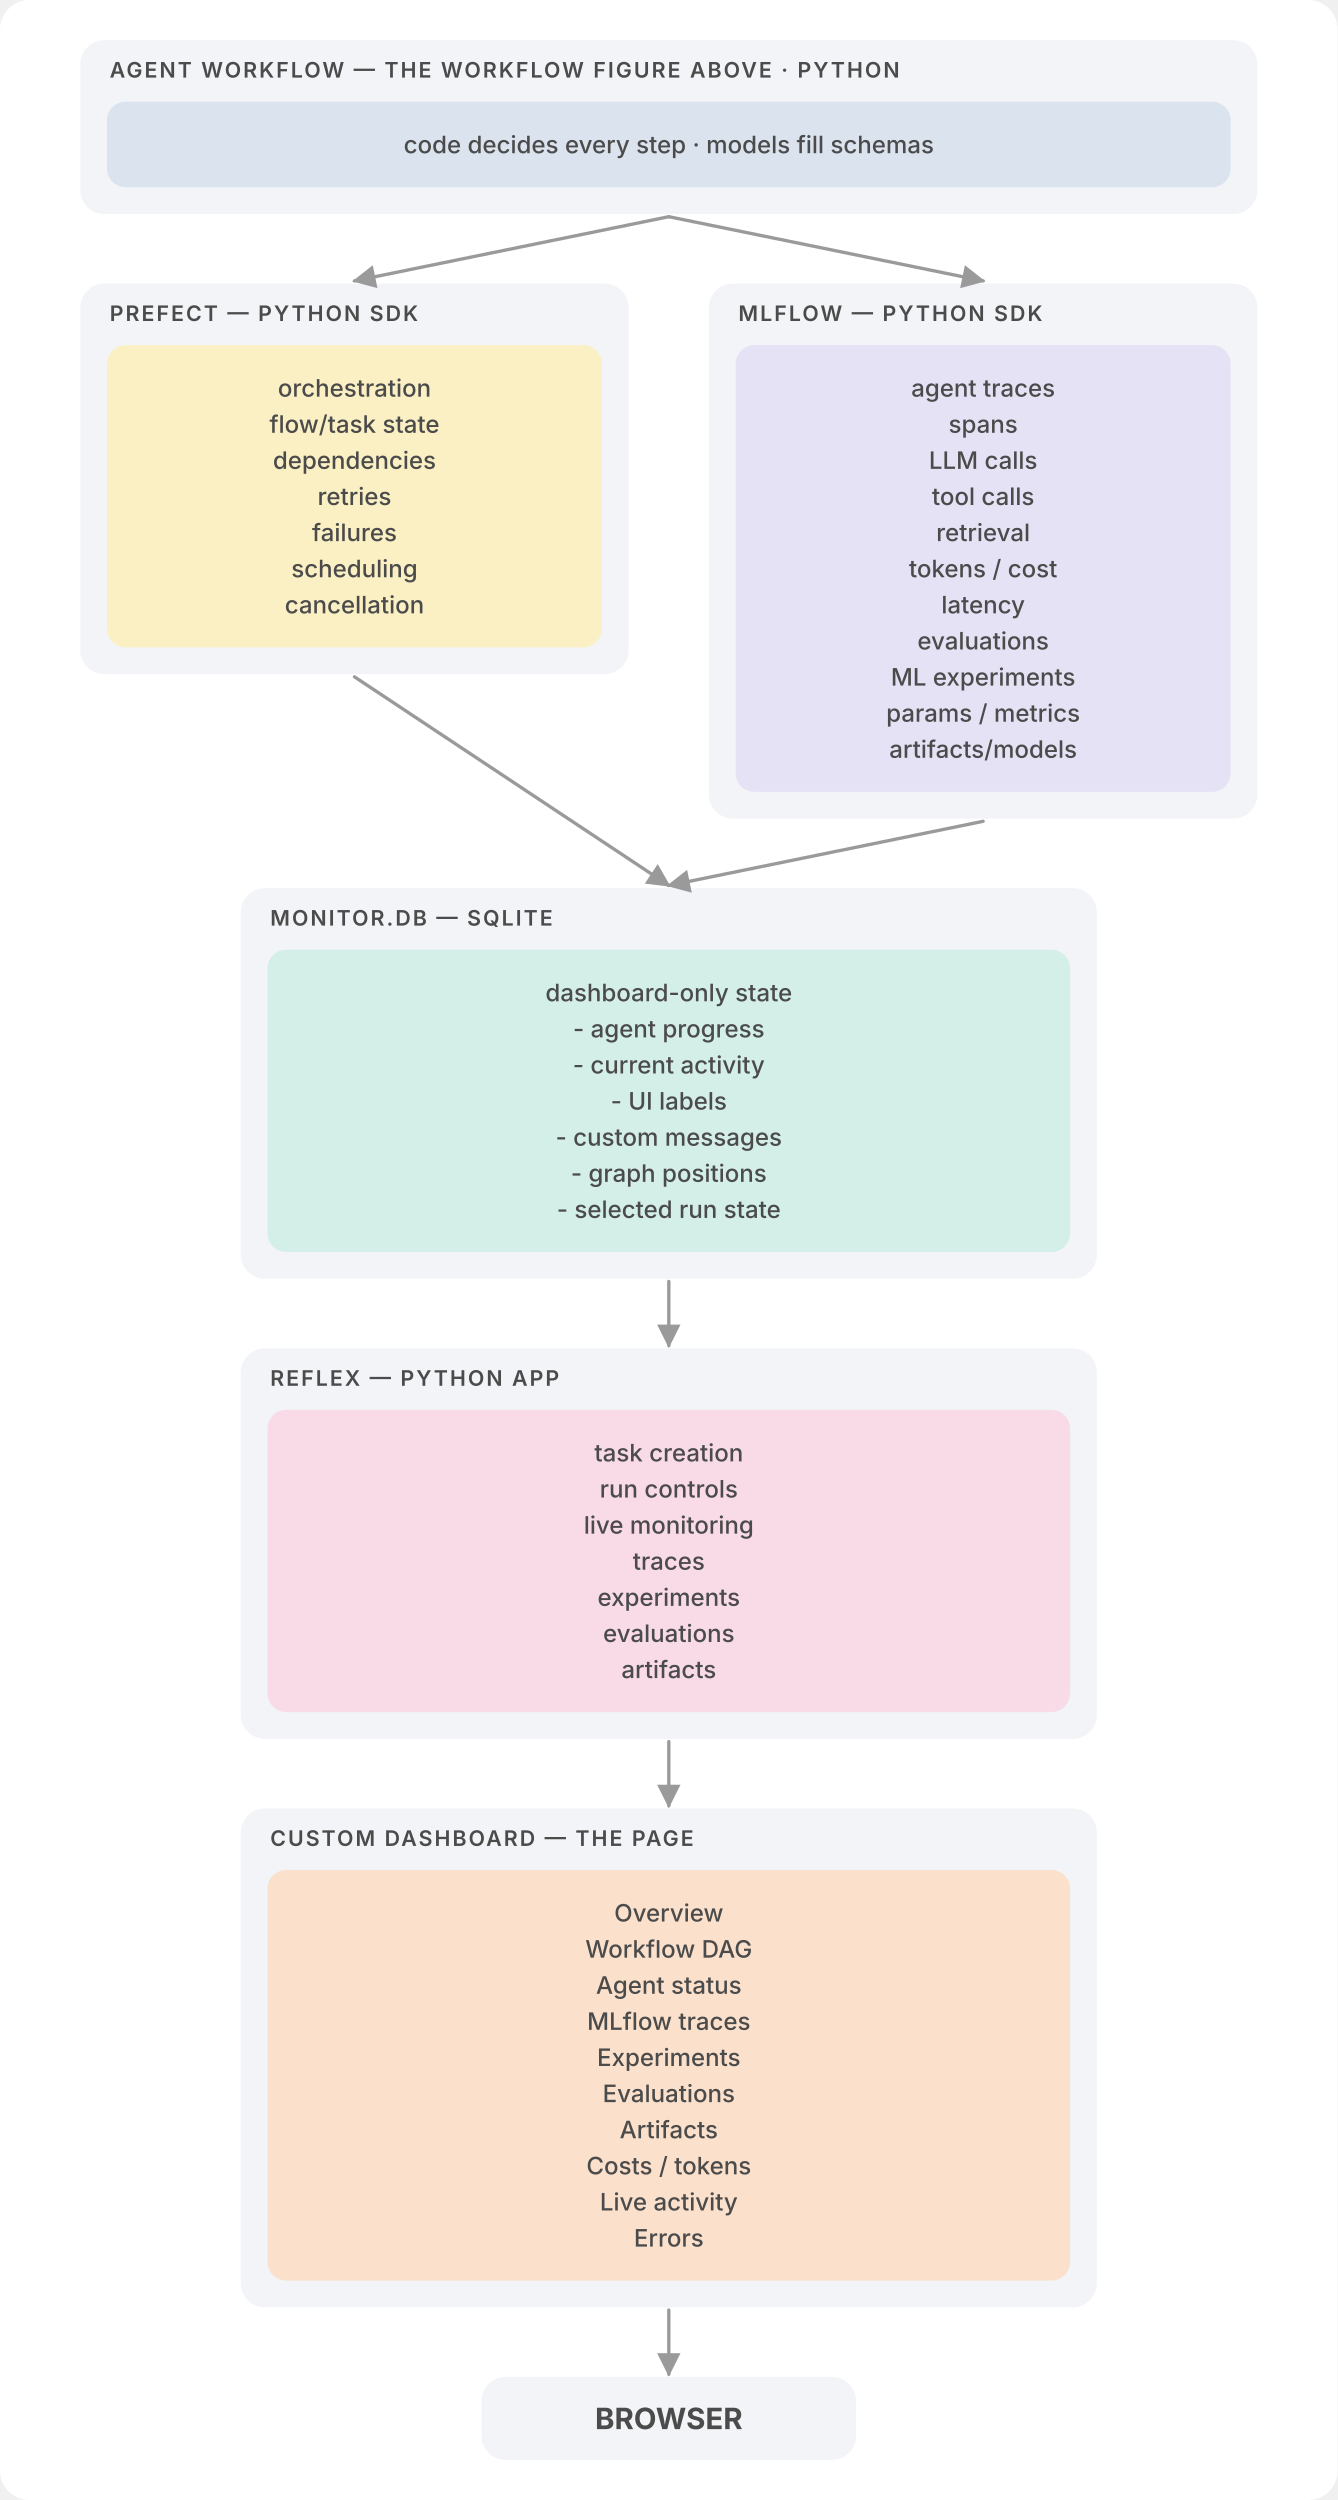
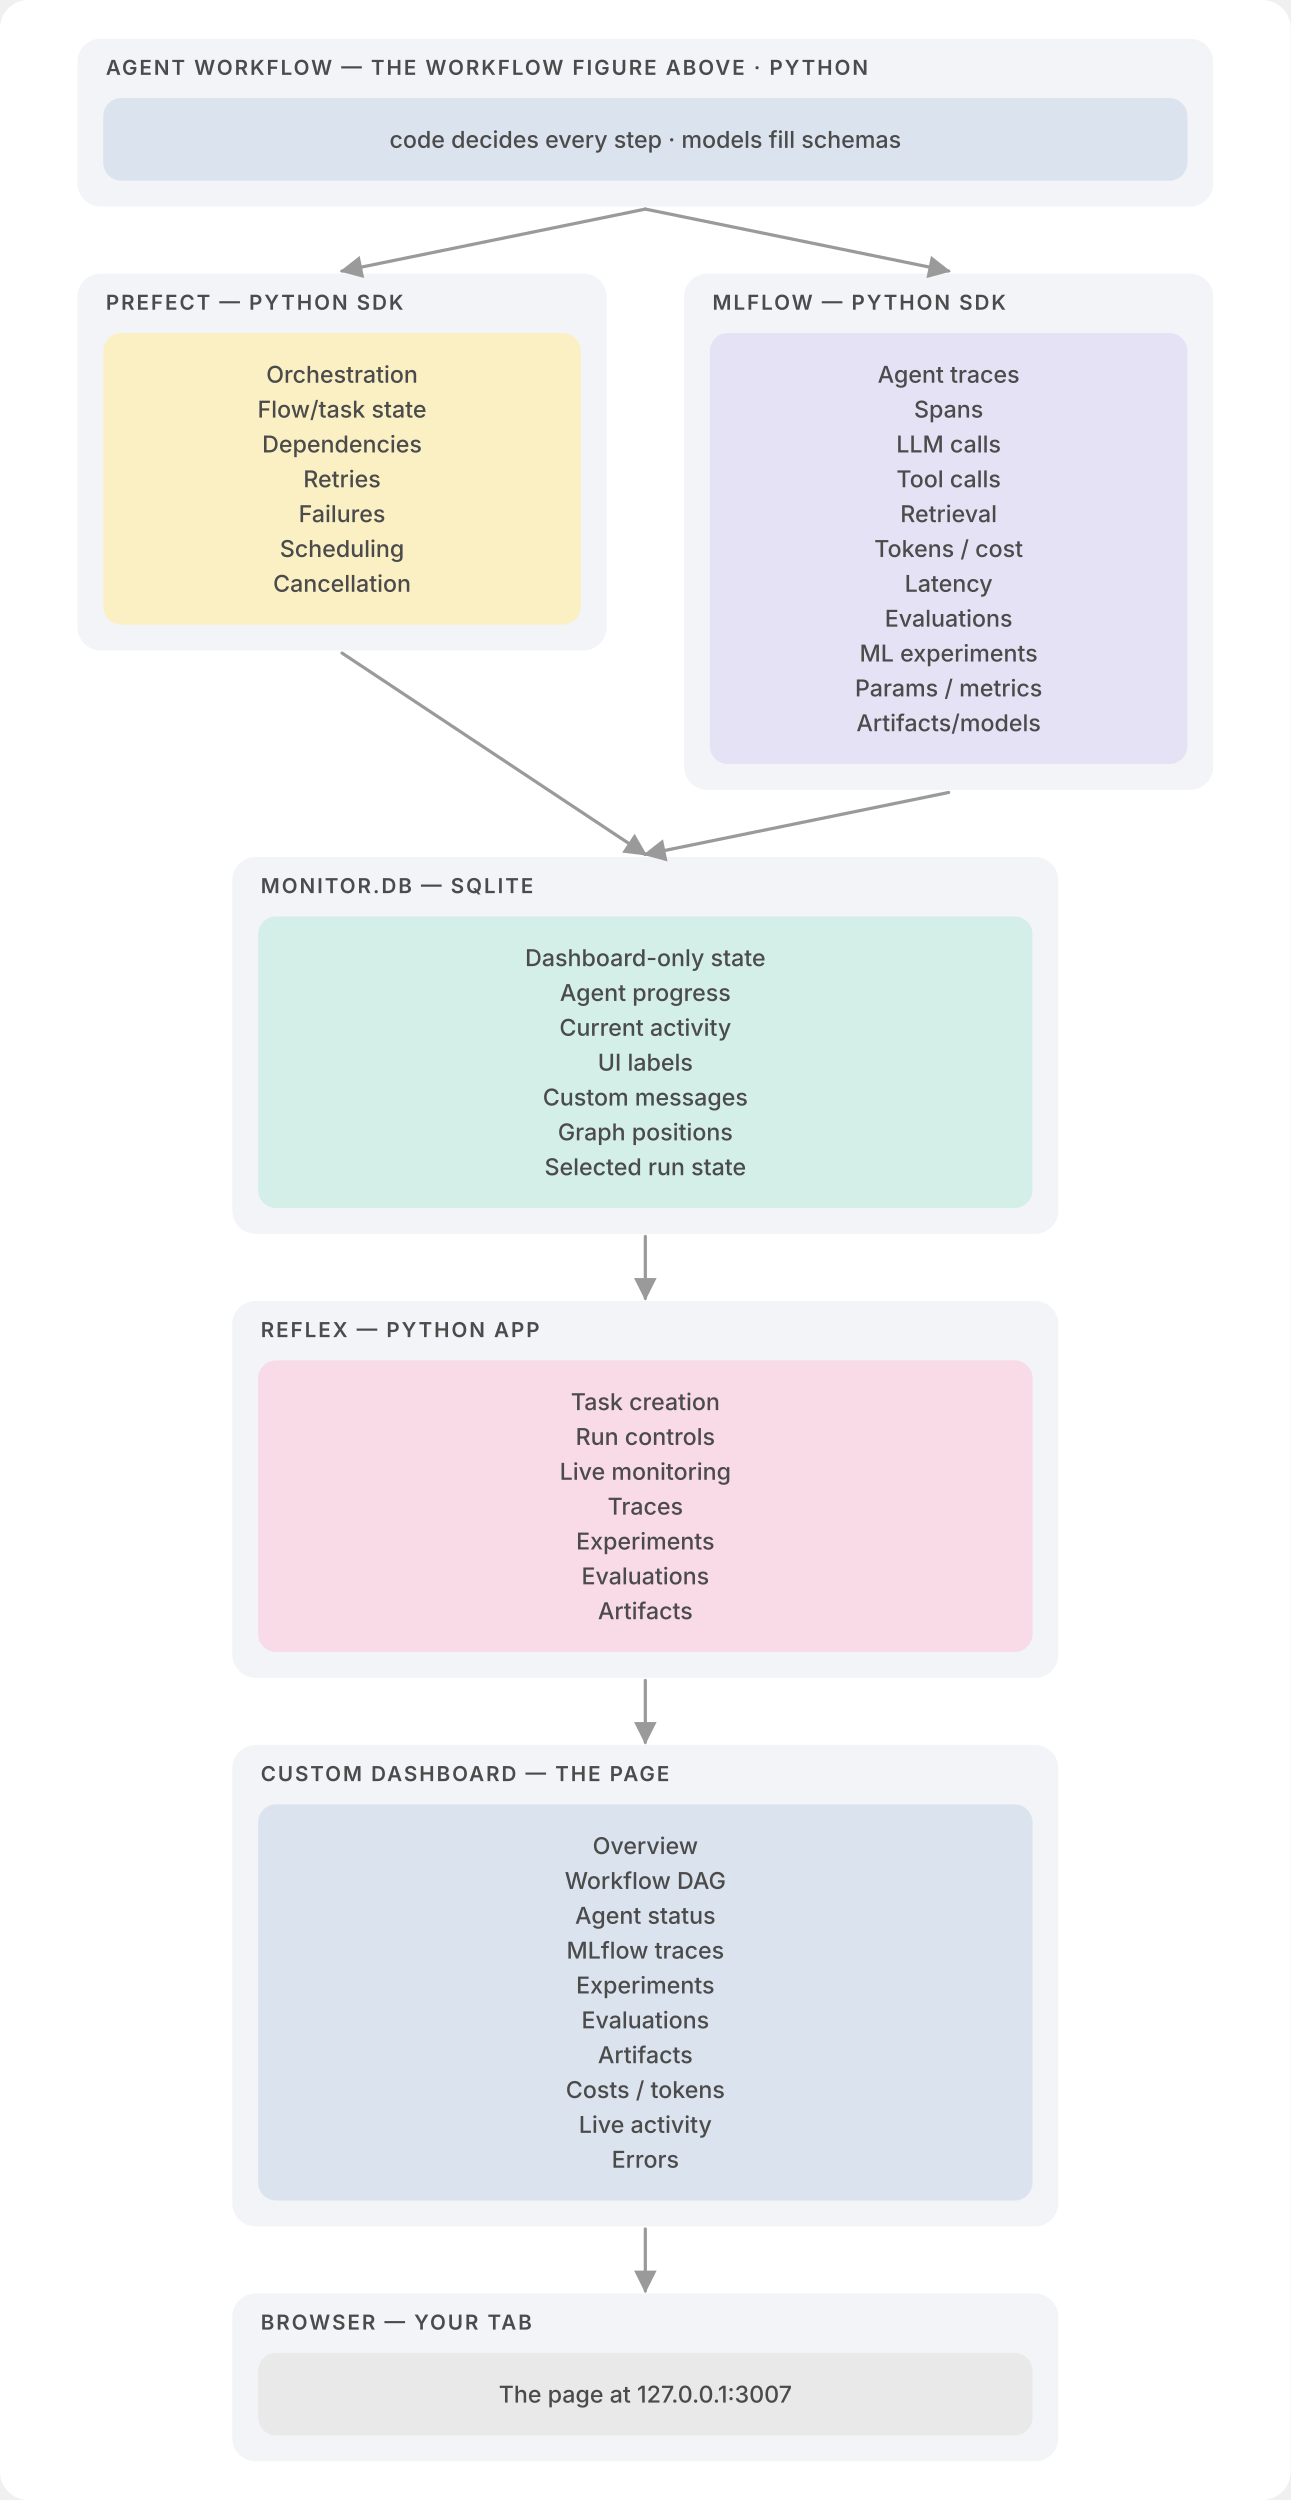
- <svg xmlns="http://www.w3.org/2000/svg" viewBox="0 0 1000 1869" width="1000" height="1869" font-family="Inter, -apple-system, 'Segoe UI', Helvetica, Arial, sans-serif">
+ <svg xmlns="http://www.w3.org/2000/svg" viewBox="0 0 1000 1937" width="1000" height="1937" font-family="Inter, -apple-system, 'Segoe UI', Helvetica, Arial, sans-serif">
  <defs>
    <marker id="ah" viewBox="0 0 10 10" refX="9" refY="5" markerWidth="7" markerHeight="7" orient="auto-start-reverse">
      <path d="M0,0 L10,5 L0,10 z" fill="#9a9a9a" />
    </marker>
  </defs>
-   <rect width="1000" height="1869" rx="22" fill="#ffffff" />
+   <rect width="1000" height="1937" rx="22" fill="#ffffff" />
  <rect x="60" y="30" width="880" height="130" rx="18" fill="#f2f4f7" />
  <text x="82" y="58" font-size="16" font-weight="600" letter-spacing="1.5" fill="#4b4b4b">AGENT WORKFLOW — THE WORKFLOW FIGURE ABOVE · PYTHON</text>
  <rect x="80" y="76" width="840" height="64" rx="14" fill="#dbe3ee" />
  <text x="500" y="108.0" text-anchor="middle" dominant-baseline="central" font-size="18" font-weight="500" fill="#4b4b4b">code decides every step · models fill schemas</text>
  <rect x="60" y="212" width="410" height="292" rx="18" fill="#f2f4f7" />
  <text x="82" y="240" font-size="16" font-weight="600" letter-spacing="1.5" fill="#4b4b4b">PREFECT — PYTHON SDK</text>
  <rect x="80" y="258" width="370" height="226" rx="14" fill="#fbf0c4" />
-   <text x="265" y="290.0" text-anchor="middle" dominant-baseline="central" font-size="18" font-weight="500" fill="#4b4b4b">orchestration</text>
-   <text x="265" y="317.0" text-anchor="middle" dominant-baseline="central" font-size="18" font-weight="500" fill="#4b4b4b">flow/task state</text>
-   <text x="265" y="344.0" text-anchor="middle" dominant-baseline="central" font-size="18" font-weight="500" fill="#4b4b4b">dependencies</text>
-   <text x="265" y="371.0" text-anchor="middle" dominant-baseline="central" font-size="18" font-weight="500" fill="#4b4b4b">retries</text>
-   <text x="265" y="398.0" text-anchor="middle" dominant-baseline="central" font-size="18" font-weight="500" fill="#4b4b4b">failures</text>
-   <text x="265" y="425.0" text-anchor="middle" dominant-baseline="central" font-size="18" font-weight="500" fill="#4b4b4b">scheduling</text>
-   <text x="265" y="452.0" text-anchor="middle" dominant-baseline="central" font-size="18" font-weight="500" fill="#4b4b4b">cancellation</text>
+   <text x="265" y="290.0" text-anchor="middle" dominant-baseline="central" font-size="18" font-weight="500" fill="#4b4b4b">Orchestration</text>
+   <text x="265" y="317.0" text-anchor="middle" dominant-baseline="central" font-size="18" font-weight="500" fill="#4b4b4b">Flow/task state</text>
+   <text x="265" y="344.0" text-anchor="middle" dominant-baseline="central" font-size="18" font-weight="500" fill="#4b4b4b">Dependencies</text>
+   <text x="265" y="371.0" text-anchor="middle" dominant-baseline="central" font-size="18" font-weight="500" fill="#4b4b4b">Retries</text>
+   <text x="265" y="398.0" text-anchor="middle" dominant-baseline="central" font-size="18" font-weight="500" fill="#4b4b4b">Failures</text>
+   <text x="265" y="425.0" text-anchor="middle" dominant-baseline="central" font-size="18" font-weight="500" fill="#4b4b4b">Scheduling</text>
+   <text x="265" y="452.0" text-anchor="middle" dominant-baseline="central" font-size="18" font-weight="500" fill="#4b4b4b">Cancellation</text>
  <rect x="530" y="212" width="410" height="400" rx="18" fill="#f2f4f7" />
  <text x="552" y="240" font-size="16" font-weight="600" letter-spacing="1.5" fill="#4b4b4b">MLFLOW — PYTHON SDK</text>
  <rect x="550" y="258" width="370" height="334" rx="14" fill="#e6e2f5" />
-   <text x="735" y="290.0" text-anchor="middle" dominant-baseline="central" font-size="18" font-weight="500" fill="#4b4b4b">agent traces</text>
-   <text x="735" y="317.0" text-anchor="middle" dominant-baseline="central" font-size="18" font-weight="500" fill="#4b4b4b">spans</text>
+   <text x="735" y="290.0" text-anchor="middle" dominant-baseline="central" font-size="18" font-weight="500" fill="#4b4b4b">Agent traces</text>
+   <text x="735" y="317.0" text-anchor="middle" dominant-baseline="central" font-size="18" font-weight="500" fill="#4b4b4b">Spans</text>
  <text x="735" y="344.0" text-anchor="middle" dominant-baseline="central" font-size="18" font-weight="500" fill="#4b4b4b">LLM calls</text>
-   <text x="735" y="371.0" text-anchor="middle" dominant-baseline="central" font-size="18" font-weight="500" fill="#4b4b4b">tool calls</text>
-   <text x="735" y="398.0" text-anchor="middle" dominant-baseline="central" font-size="18" font-weight="500" fill="#4b4b4b">retrieval</text>
-   <text x="735" y="425.0" text-anchor="middle" dominant-baseline="central" font-size="18" font-weight="500" fill="#4b4b4b">tokens / cost</text>
-   <text x="735" y="452.0" text-anchor="middle" dominant-baseline="central" font-size="18" font-weight="500" fill="#4b4b4b">latency</text>
-   <text x="735" y="479.0" text-anchor="middle" dominant-baseline="central" font-size="18" font-weight="500" fill="#4b4b4b">evaluations</text>
+   <text x="735" y="371.0" text-anchor="middle" dominant-baseline="central" font-size="18" font-weight="500" fill="#4b4b4b">Tool calls</text>
+   <text x="735" y="398.0" text-anchor="middle" dominant-baseline="central" font-size="18" font-weight="500" fill="#4b4b4b">Retrieval</text>
+   <text x="735" y="425.0" text-anchor="middle" dominant-baseline="central" font-size="18" font-weight="500" fill="#4b4b4b">Tokens / cost</text>
+   <text x="735" y="452.0" text-anchor="middle" dominant-baseline="central" font-size="18" font-weight="500" fill="#4b4b4b">Latency</text>
+   <text x="735" y="479.0" text-anchor="middle" dominant-baseline="central" font-size="18" font-weight="500" fill="#4b4b4b">Evaluations</text>
  <text x="735" y="506.0" text-anchor="middle" dominant-baseline="central" font-size="18" font-weight="500" fill="#4b4b4b">ML experiments</text>
-   <text x="735" y="533.0" text-anchor="middle" dominant-baseline="central" font-size="18" font-weight="500" fill="#4b4b4b">params / metrics</text>
-   <text x="735" y="560.0" text-anchor="middle" dominant-baseline="central" font-size="18" font-weight="500" fill="#4b4b4b">artifacts/models</text>
+   <text x="735" y="533.0" text-anchor="middle" dominant-baseline="central" font-size="18" font-weight="500" fill="#4b4b4b">Params / metrics</text>
+   <text x="735" y="560.0" text-anchor="middle" dominant-baseline="central" font-size="18" font-weight="500" fill="#4b4b4b">Artifacts/models</text>
  <rect x="180" y="664" width="640" height="292" rx="18" fill="#f2f4f7" />
  <text x="202" y="692" font-size="16" font-weight="600" letter-spacing="1.5" fill="#4b4b4b">MONITOR.DB — SQLITE</text>
  <rect x="200" y="710" width="600" height="226" rx="14" fill="#d4efe8" />
-   <text x="500" y="742.0" text-anchor="middle" dominant-baseline="central" font-size="18" font-weight="500" fill="#4b4b4b">dashboard-only state</text>
-   <text x="500" y="769.0" text-anchor="middle" dominant-baseline="central" font-size="18" font-weight="500" fill="#4b4b4b">- agent progress</text>
-   <text x="500" y="796.0" text-anchor="middle" dominant-baseline="central" font-size="18" font-weight="500" fill="#4b4b4b">- current activity</text>
-   <text x="500" y="823.0" text-anchor="middle" dominant-baseline="central" font-size="18" font-weight="500" fill="#4b4b4b">- UI labels</text>
-   <text x="500" y="850.0" text-anchor="middle" dominant-baseline="central" font-size="18" font-weight="500" fill="#4b4b4b">- custom messages</text>
-   <text x="500" y="877.0" text-anchor="middle" dominant-baseline="central" font-size="18" font-weight="500" fill="#4b4b4b">- graph positions</text>
-   <text x="500" y="904.0" text-anchor="middle" dominant-baseline="central" font-size="18" font-weight="500" fill="#4b4b4b">- selected run state</text>
+   <text x="500" y="742.0" text-anchor="middle" dominant-baseline="central" font-size="18" font-weight="500" fill="#4b4b4b">Dashboard-only state</text>
+   <text x="500" y="769.0" text-anchor="middle" dominant-baseline="central" font-size="18" font-weight="500" fill="#4b4b4b">Agent progress</text>
+   <text x="500" y="796.0" text-anchor="middle" dominant-baseline="central" font-size="18" font-weight="500" fill="#4b4b4b">Current activity</text>
+   <text x="500" y="823.0" text-anchor="middle" dominant-baseline="central" font-size="18" font-weight="500" fill="#4b4b4b">UI labels</text>
+   <text x="500" y="850.0" text-anchor="middle" dominant-baseline="central" font-size="18" font-weight="500" fill="#4b4b4b">Custom messages</text>
+   <text x="500" y="877.0" text-anchor="middle" dominant-baseline="central" font-size="18" font-weight="500" fill="#4b4b4b">Graph positions</text>
+   <text x="500" y="904.0" text-anchor="middle" dominant-baseline="central" font-size="18" font-weight="500" fill="#4b4b4b">Selected run state</text>
  <rect x="180" y="1008" width="640" height="292" rx="18" fill="#f2f4f7" />
  <text x="202" y="1036" font-size="16" font-weight="600" letter-spacing="1.5" fill="#4b4b4b">REFLEX — PYTHON APP</text>
  <rect x="200" y="1054" width="600" height="226" rx="14" fill="#f9dbe8" />
-   <text x="500" y="1086.0" text-anchor="middle" dominant-baseline="central" font-size="18" font-weight="500" fill="#4b4b4b">task creation</text>
-   <text x="500" y="1113.0" text-anchor="middle" dominant-baseline="central" font-size="18" font-weight="500" fill="#4b4b4b">run controls</text>
-   <text x="500" y="1140.0" text-anchor="middle" dominant-baseline="central" font-size="18" font-weight="500" fill="#4b4b4b">live monitoring</text>
-   <text x="500" y="1167.0" text-anchor="middle" dominant-baseline="central" font-size="18" font-weight="500" fill="#4b4b4b">traces</text>
-   <text x="500" y="1194.0" text-anchor="middle" dominant-baseline="central" font-size="18" font-weight="500" fill="#4b4b4b">experiments</text>
-   <text x="500" y="1221.0" text-anchor="middle" dominant-baseline="central" font-size="18" font-weight="500" fill="#4b4b4b">evaluations</text>
-   <text x="500" y="1248.0" text-anchor="middle" dominant-baseline="central" font-size="18" font-weight="500" fill="#4b4b4b">artifacts</text>
+   <text x="500" y="1086.0" text-anchor="middle" dominant-baseline="central" font-size="18" font-weight="500" fill="#4b4b4b">Task creation</text>
+   <text x="500" y="1113.0" text-anchor="middle" dominant-baseline="central" font-size="18" font-weight="500" fill="#4b4b4b">Run controls</text>
+   <text x="500" y="1140.0" text-anchor="middle" dominant-baseline="central" font-size="18" font-weight="500" fill="#4b4b4b">Live monitoring</text>
+   <text x="500" y="1167.0" text-anchor="middle" dominant-baseline="central" font-size="18" font-weight="500" fill="#4b4b4b">Traces</text>
+   <text x="500" y="1194.0" text-anchor="middle" dominant-baseline="central" font-size="18" font-weight="500" fill="#4b4b4b">Experiments</text>
+   <text x="500" y="1221.0" text-anchor="middle" dominant-baseline="central" font-size="18" font-weight="500" fill="#4b4b4b">Evaluations</text>
+   <text x="500" y="1248.0" text-anchor="middle" dominant-baseline="central" font-size="18" font-weight="500" fill="#4b4b4b">Artifacts</text>
  <rect x="180" y="1352" width="640" height="373" rx="18" fill="#f2f4f7" />
  <text x="202" y="1380" font-size="16" font-weight="600" letter-spacing="1.5" fill="#4b4b4b">CUSTOM DASHBOARD — THE PAGE</text>
-   <rect x="200" y="1398" width="600" height="307" rx="14" fill="#fbe1cc" />
+   <rect x="200" y="1398" width="600" height="307" rx="14" fill="#dbe3ee" />
  <text x="500" y="1430.0" text-anchor="middle" dominant-baseline="central" font-size="18" font-weight="500" fill="#4b4b4b">Overview</text>
  <text x="500" y="1457.0" text-anchor="middle" dominant-baseline="central" font-size="18" font-weight="500" fill="#4b4b4b">Workflow DAG</text>
  <text x="500" y="1484.0" text-anchor="middle" dominant-baseline="central" font-size="18" font-weight="500" fill="#4b4b4b">Agent status</text>
  <text x="500" y="1511.0" text-anchor="middle" dominant-baseline="central" font-size="18" font-weight="500" fill="#4b4b4b">MLflow traces</text>
  <text x="500" y="1538.0" text-anchor="middle" dominant-baseline="central" font-size="18" font-weight="500" fill="#4b4b4b">Experiments</text>
  <text x="500" y="1565.0" text-anchor="middle" dominant-baseline="central" font-size="18" font-weight="500" fill="#4b4b4b">Evaluations</text>
  <text x="500" y="1592.0" text-anchor="middle" dominant-baseline="central" font-size="18" font-weight="500" fill="#4b4b4b">Artifacts</text>
  <text x="500" y="1619.0" text-anchor="middle" dominant-baseline="central" font-size="18" font-weight="500" fill="#4b4b4b">Costs / tokens</text>
  <text x="500" y="1646.0" text-anchor="middle" dominant-baseline="central" font-size="18" font-weight="500" fill="#4b4b4b">Live activity</text>
  <text x="500" y="1673.0" text-anchor="middle" dominant-baseline="central" font-size="18" font-weight="500" fill="#4b4b4b">Errors</text>
-   <rect x="360" y="1777" width="280" height="62" rx="18" fill="#f2f4f7" />
-   <text x="500" y="1808" text-anchor="middle" dominant-baseline="central" font-size="22" font-weight="700" fill="#4b4b4b">BROWSER</text>
+   <rect x="180" y="1777" width="640" height="130" rx="18" fill="#f2f4f7" />
+   <text x="202" y="1805" font-size="16" font-weight="600" letter-spacing="1.5" fill="#4b4b4b">BROWSER — YOUR TAB</text>
+   <rect x="200" y="1823" width="600" height="64" rx="14" fill="#e9e9e9" />
+   <text x="500" y="1855.0" text-anchor="middle" dominant-baseline="central" font-size="18" font-weight="500" fill="#4b4b4b">The page at 127.0.0.1:3007</text>
  <line x1="500" y1="162" x2="265" y2="210" stroke="#9a9a9a" stroke-width="2.5" stroke-linecap="round" marker-end="url(#ah)" />
  <line x1="500" y1="162" x2="735" y2="210" stroke="#9a9a9a" stroke-width="2.5" stroke-linecap="round" marker-end="url(#ah)" />
  <line x1="265" y1="506" x2="500" y2="662" stroke="#9a9a9a" stroke-width="2.5" stroke-linecap="round" marker-end="url(#ah)" />
  <line x1="735" y1="614" x2="500" y2="662" stroke="#9a9a9a" stroke-width="2.5" stroke-linecap="round" marker-end="url(#ah)" />
  <line x1="500" y1="958" x2="500" y2="1006" stroke="#9a9a9a" stroke-width="2.5" stroke-linecap="round" marker-end="url(#ah)" />
  <line x1="500" y1="1302" x2="500" y2="1350" stroke="#9a9a9a" stroke-width="2.5" stroke-linecap="round" marker-end="url(#ah)" />
  <line x1="500" y1="1727" x2="500" y2="1775" stroke="#9a9a9a" stroke-width="2.5" stroke-linecap="round" marker-end="url(#ah)" />
</svg>
